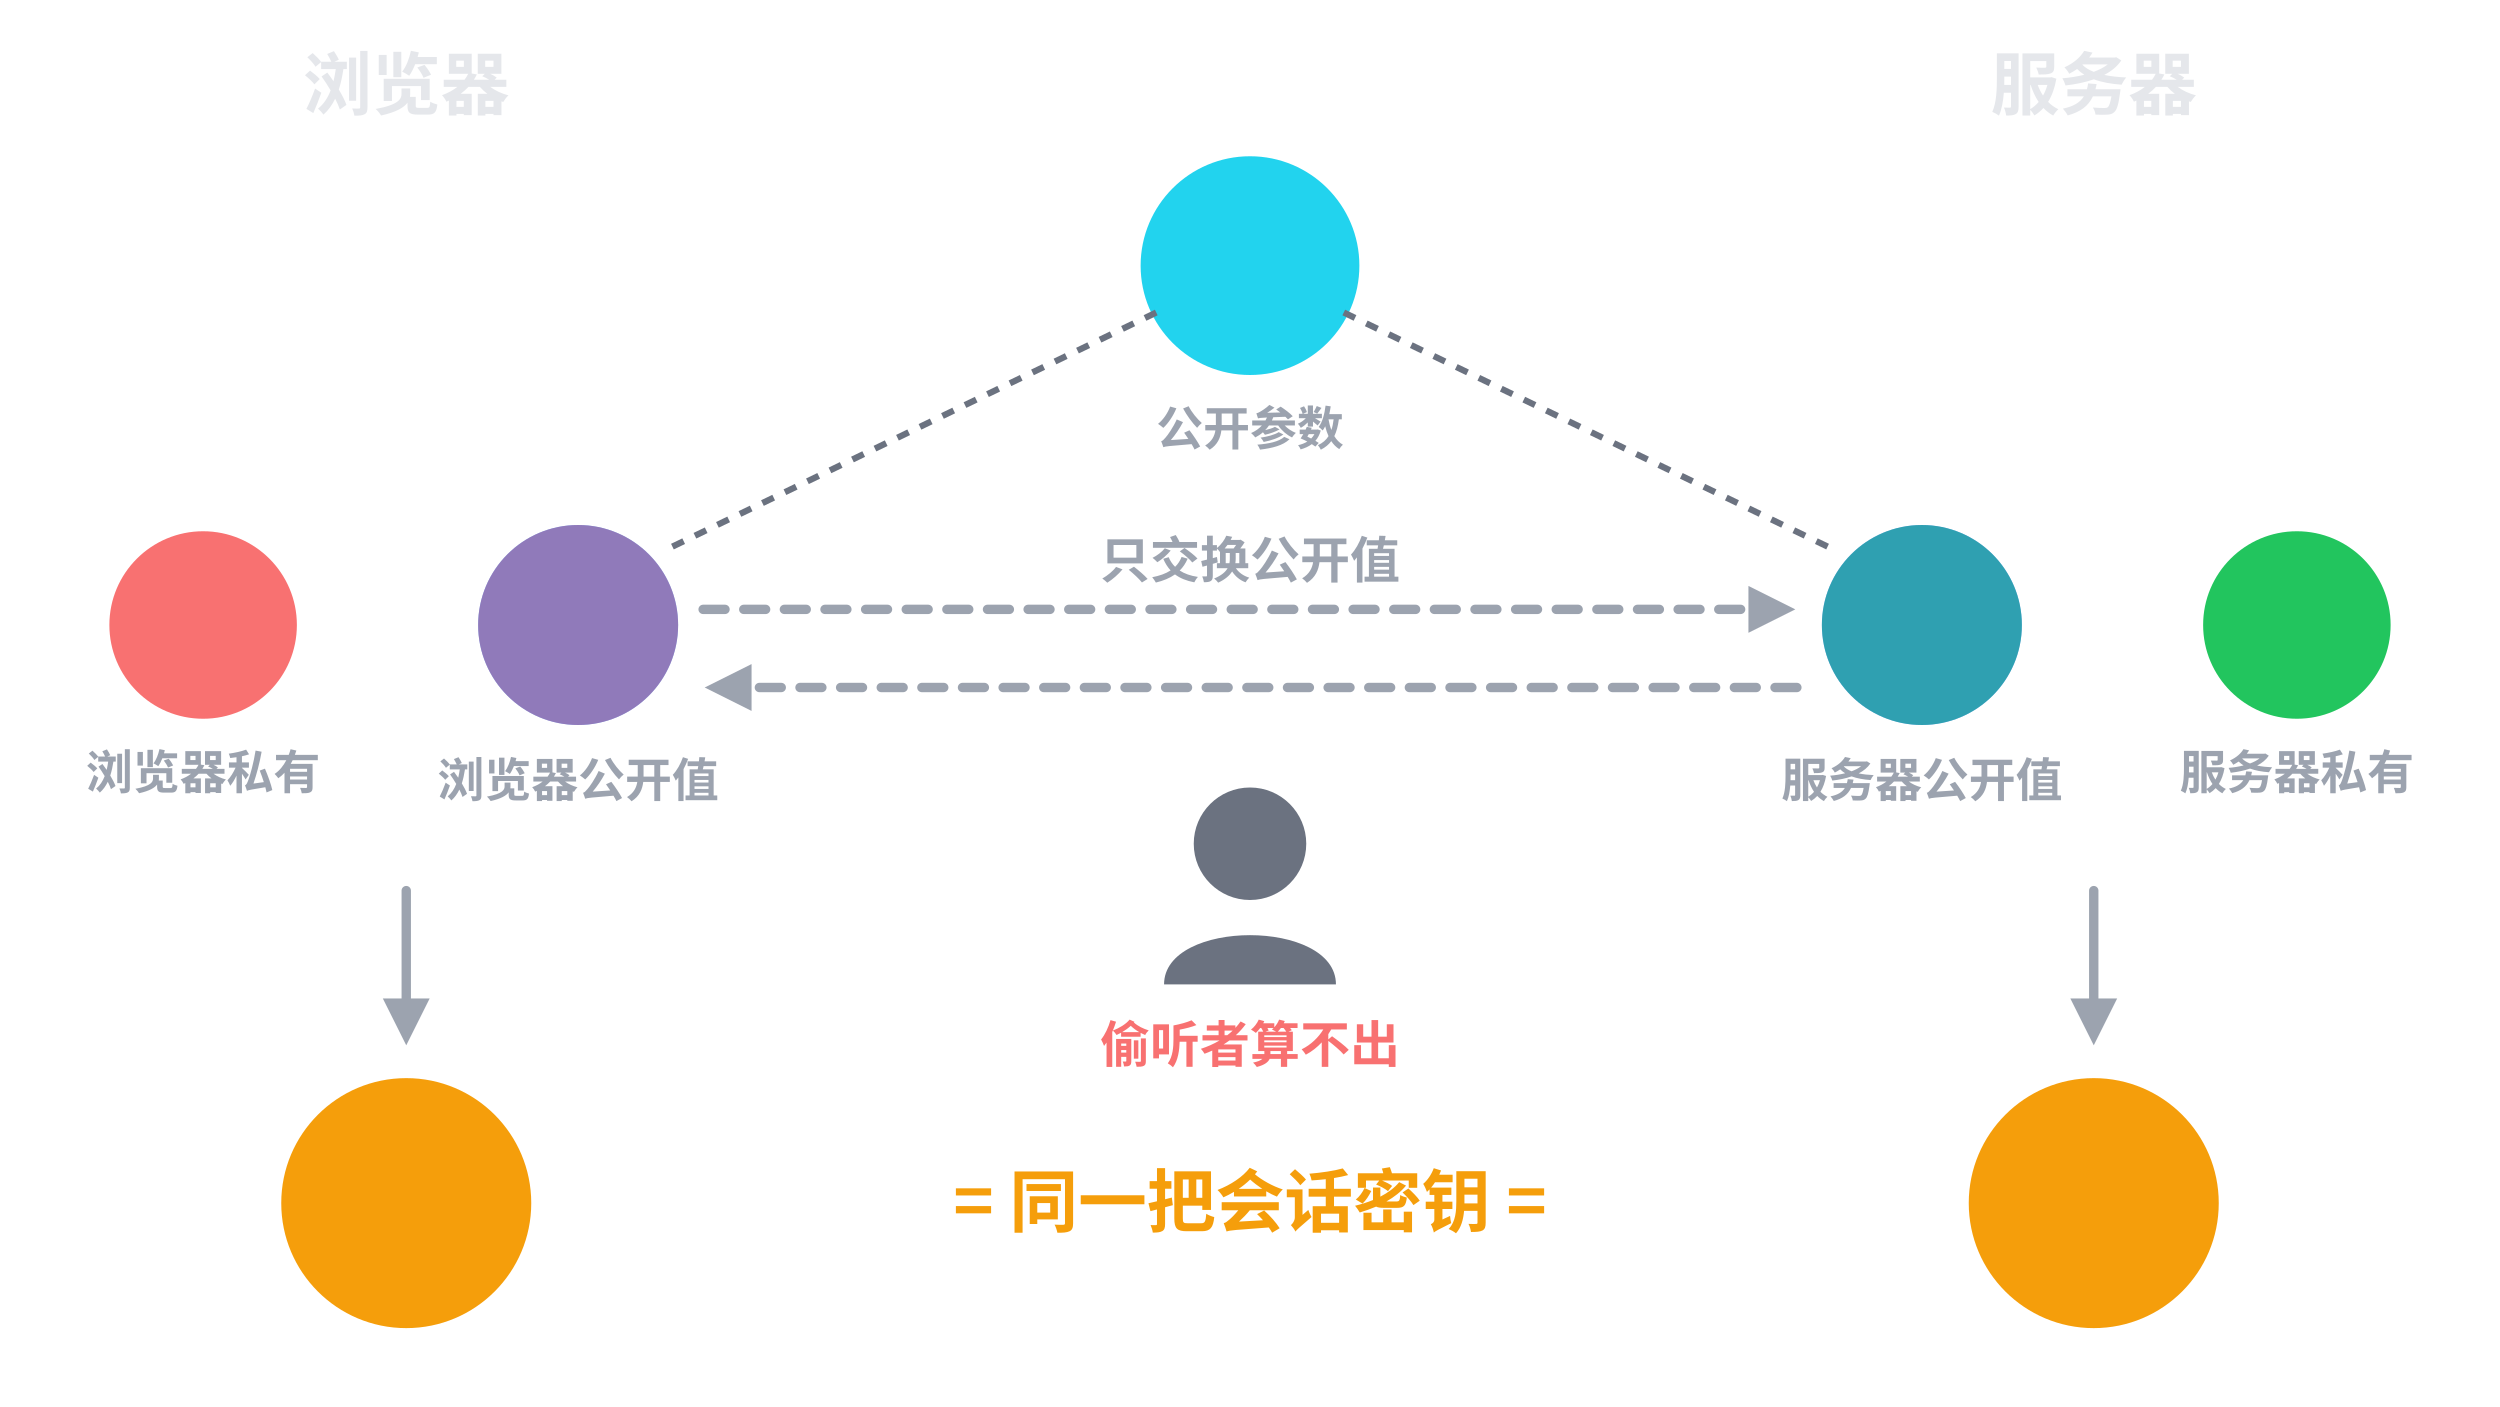
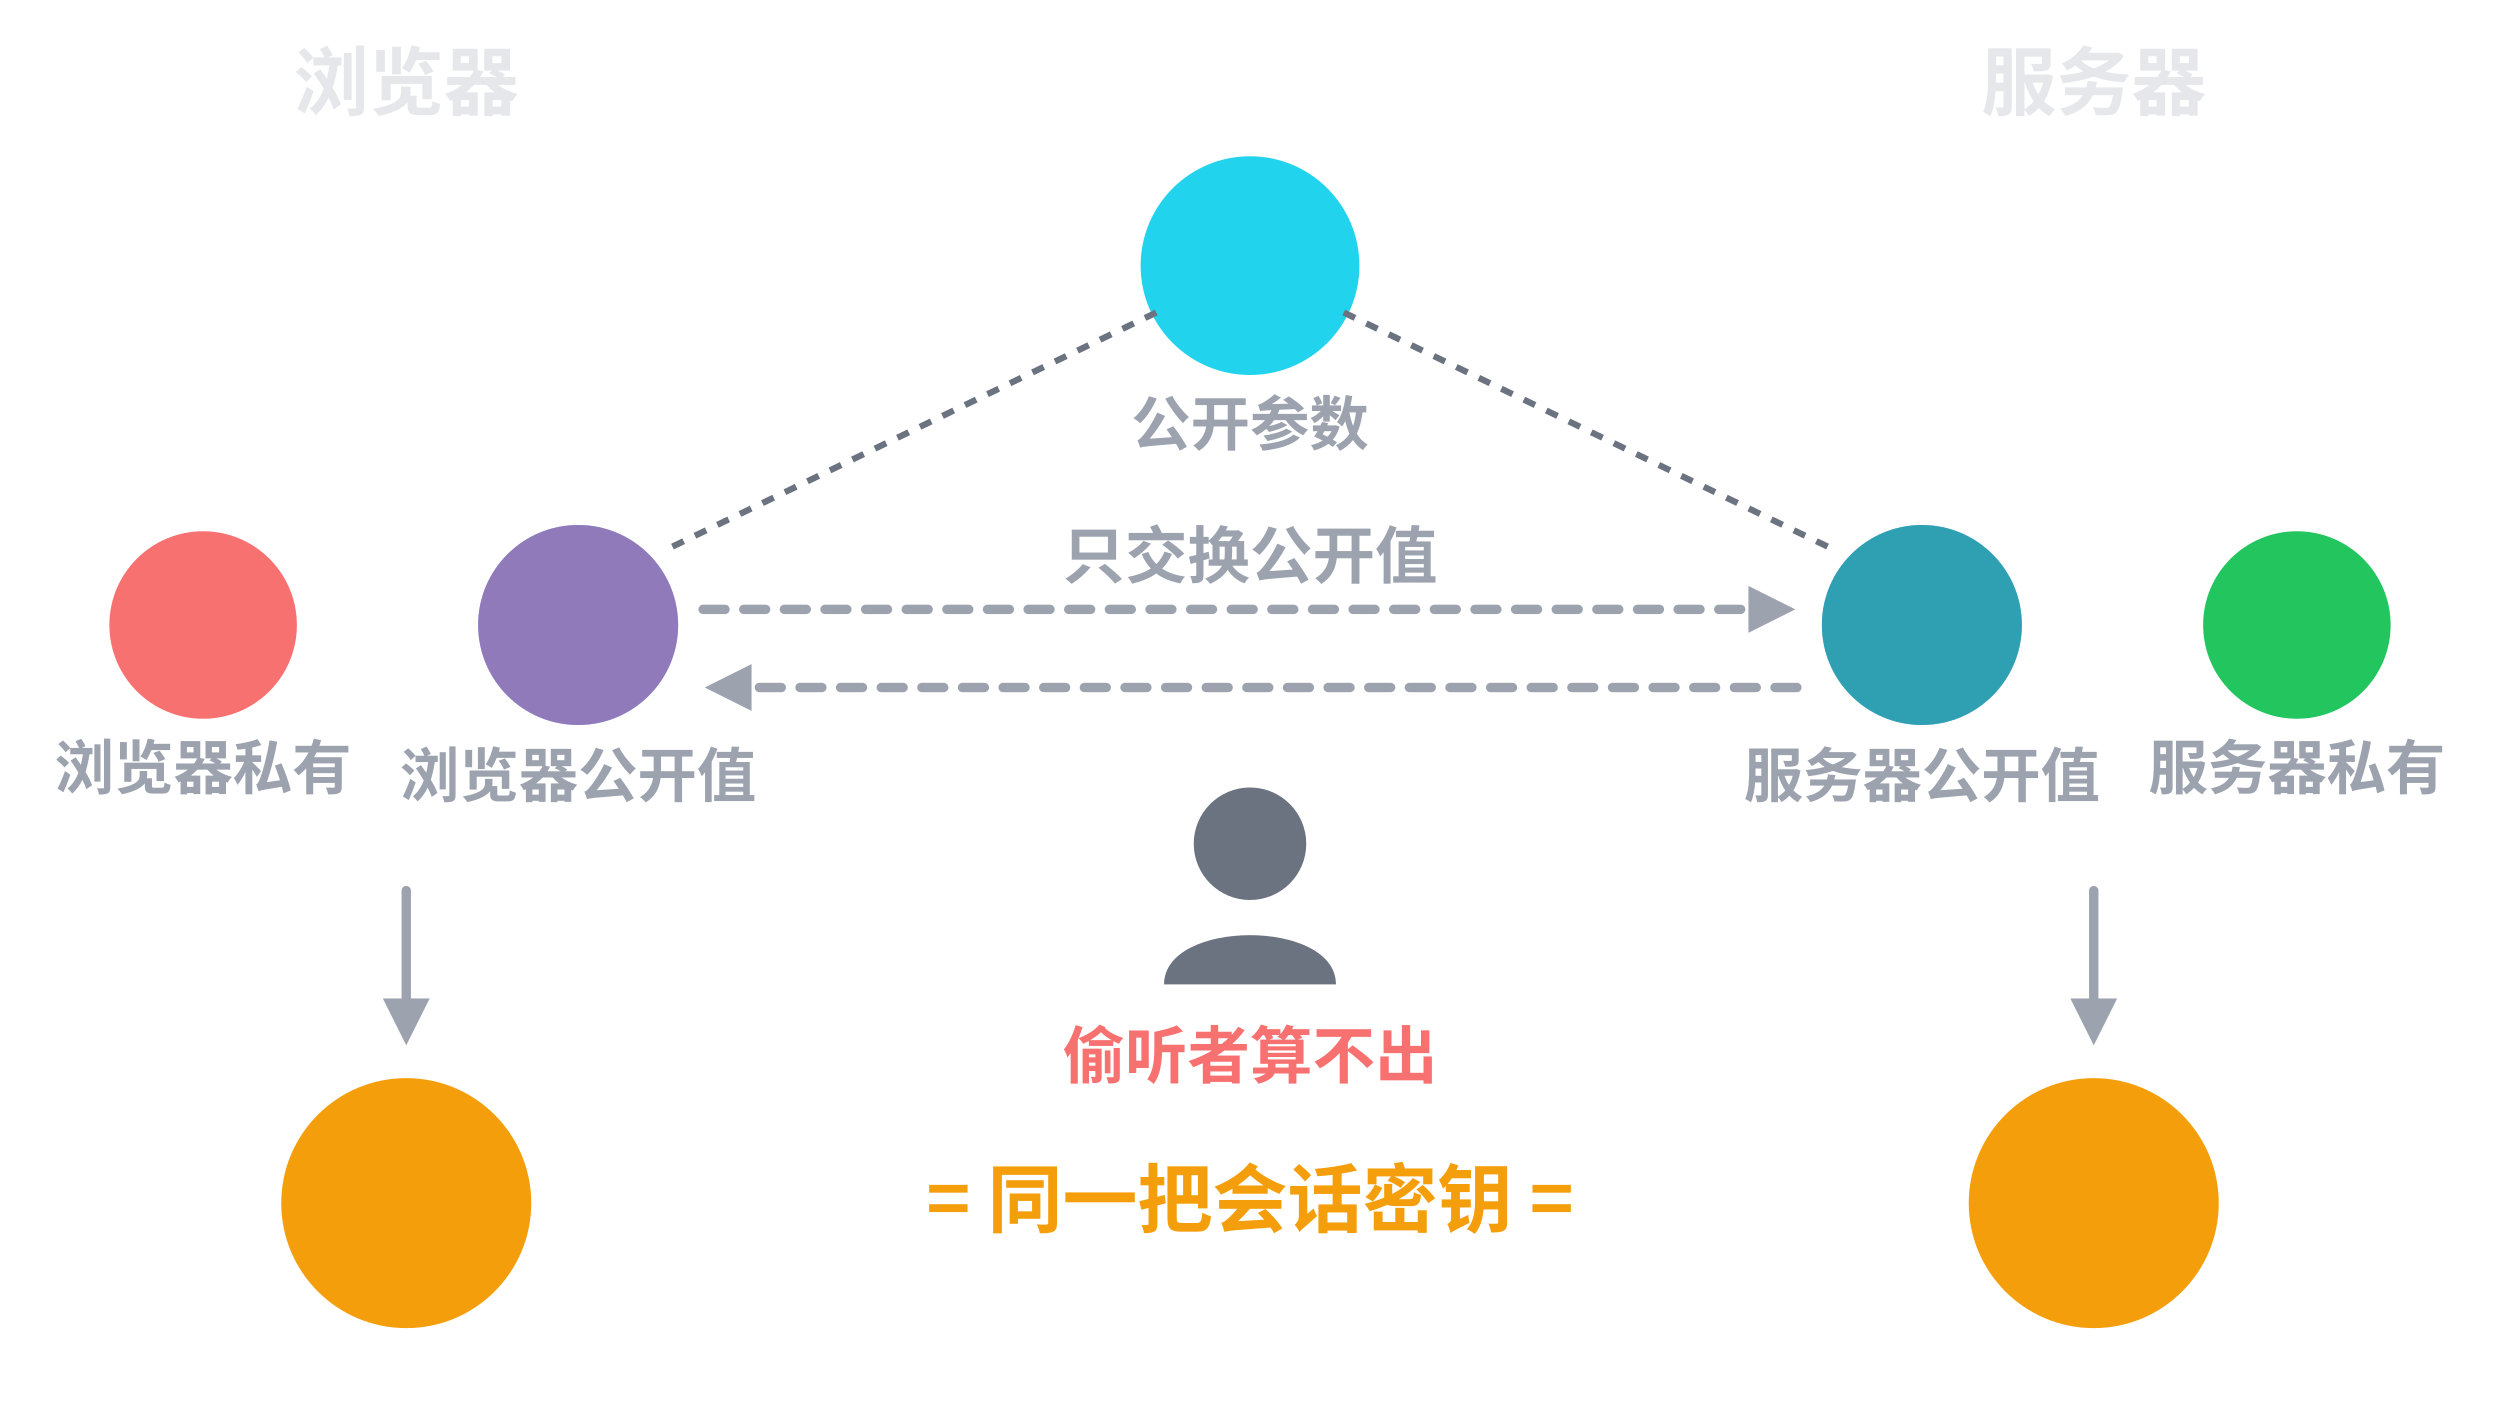
<svg xmlns="http://www.w3.org/2000/svg" viewBox="0 0 1600 900" width="1600" height="900">
  <defs>
    <marker id="ah" viewBox="0 0 10 10" refX="7" refY="5" markerWidth="5" markerHeight="5" orient="auto">
      <path d="M0 0 L10 5 L0 10z" fill="#9CA3AF" />
    </marker>
  </defs>
-   <text x="260" y="70" text-anchor="middle" font-family="system-ui, -apple-system, 'PingFang SC', 'Noto Sans CJK SC', sans-serif" font-size="44" font-weight="600" fill="#E5E7EB">浏览器</text>
-   <text x="1340" y="70" text-anchor="middle" font-family="system-ui, -apple-system, 'PingFang SC', 'Noto Sans CJK SC', sans-serif" font-size="44" font-weight="600" fill="#E5E7EB">服务器</text>
+   <text x="260" y="70" text-anchor="middle" font-family="system-ui, -apple-system, 'PingFang SC', 'Noto Sans CJK SC', sans-serif" font-size="48" font-weight="600" fill="#E5E7EB">浏览器</text>
+   <text x="1340" y="70" text-anchor="middle" font-family="system-ui, -apple-system, 'PingFang SC', 'Noto Sans CJK SC', sans-serif" font-size="48" font-weight="600" fill="#E5E7EB">服务器</text>
  <g id="shared-param">
    <circle id="param" cx="800" cy="170" r="70" fill="#22D3EE" />
-     <text x="800" y="285" text-anchor="middle" font-family="system-ui, -apple-system, 'PingFang SC', 'Noto Sans CJK SC', sans-serif" font-size="30" font-weight="600" fill="#9CA3AF">公开参数</text>
+     <text x="800" y="285" text-anchor="middle" font-family="system-ui, -apple-system, 'PingFang SC', 'Noto Sans CJK SC', sans-serif" font-size="38" font-weight="600" fill="#9CA3AF">公开参数</text>
  </g>
  <g id="left-secret">
    <circle id="a-secret" cx="130" cy="400" r="60" fill="#F87171" />
-     <text x="130" y="505" text-anchor="middle" font-family="system-ui, -apple-system, 'PingFang SC', 'Noto Sans CJK SC', sans-serif" font-size="30" font-weight="600" fill="#9CA3AF">浏览器私有</text>
+     <text x="130" y="505" text-anchor="middle" font-family="system-ui, -apple-system, 'PingFang SC', 'Noto Sans CJK SC', sans-serif" font-size="38" font-weight="600" fill="#9CA3AF">浏览器私有</text>
  </g>
  <g id="right-secret">
    <circle id="b-secret" cx="1470" cy="400" r="60" fill="#22C55E" />
-     <text x="1470" y="505" text-anchor="middle" font-family="system-ui, -apple-system, 'PingFang SC', 'Noto Sans CJK SC', sans-serif" font-size="30" font-weight="600" fill="#9CA3AF">服务器私有</text>
+     <text x="1470" y="505" text-anchor="middle" font-family="system-ui, -apple-system, 'PingFang SC', 'Noto Sans CJK SC', sans-serif" font-size="38" font-weight="600" fill="#9CA3AF">服务器私有</text>
  </g>
  <g id="mix" stroke="#6B7280" stroke-width="4" stroke-dasharray="8 8" fill="none">
    <path d="M740 200 L430 350" />
    <path d="M860 200 L1170 350" />
  </g>
  <g id="left-public">
    <circle id="a-pub" cx="370" cy="400" r="64" fill="#3B82F6" />
    <circle cx="370" cy="400" r="64" fill="#F87171" opacity="0.45" />
-     <text x="370" y="510" text-anchor="middle" font-family="system-ui, -apple-system, 'PingFang SC', 'Noto Sans CJK SC', sans-serif" font-size="30" font-weight="600" fill="#9CA3AF">浏览器公开值</text>
+     <text x="370" y="510" text-anchor="middle" font-family="system-ui, -apple-system, 'PingFang SC', 'Noto Sans CJK SC', sans-serif" font-size="38" font-weight="600" fill="#9CA3AF">浏览器公开值</text>
  </g>
  <g id="right-public">
    <circle id="b-pub" cx="1230" cy="400" r="64" fill="#3B82F6" />
    <circle cx="1230" cy="400" r="64" fill="#22C55E" opacity="0.45" />
-     <text x="1230" y="510" text-anchor="middle" font-family="system-ui, -apple-system, 'PingFang SC', 'Noto Sans CJK SC', sans-serif" font-size="30" font-weight="600" fill="#9CA3AF">服务器公开值</text>
+     <text x="1230" y="510" text-anchor="middle" font-family="system-ui, -apple-system, 'PingFang SC', 'Noto Sans CJK SC', sans-serif" font-size="38" font-weight="600" fill="#9CA3AF">服务器公开值</text>
  </g>
  <g id="exchange" stroke-dasharray="14 12">
    <path d="M450 390 L1140 390" stroke="#9CA3AF" stroke-width="6" stroke-linecap="round" marker-end="url(#ah)" />
    <path d="M1150 440 L460 440" stroke="#9CA3AF" stroke-width="6" stroke-linecap="round" marker-end="url(#ah)" />
  </g>
-   <text x="800" y="370" text-anchor="middle" font-family="system-ui, -apple-system, 'PingFang SC', 'Noto Sans CJK SC', sans-serif" font-size="32" font-weight="600" fill="#9CA3AF">只交换公开值</text>
+   <text x="800" y="370" text-anchor="middle" font-family="system-ui, -apple-system, 'PingFang SC', 'Noto Sans CJK SC', sans-serif" font-size="40" font-weight="600" fill="#9CA3AF">只交换公开值</text>
  <g id="eve">
    <circle cx="800" cy="540" r="36" fill="#6B7280" />
    <path d="M745 630 C745 588 855 588 855 630Z" fill="#6B7280" />
-     <text x="800" y="680" text-anchor="middle" font-family="system-ui, -apple-system, 'PingFang SC', 'Noto Sans CJK SC', sans-serif" font-size="32" font-weight="600" fill="#F87171">偷听者算不出</text>
+     <text x="800" y="690" text-anchor="middle" font-family="system-ui, -apple-system, 'PingFang SC', 'Noto Sans CJK SC', sans-serif" font-size="40" font-weight="600" fill="#F87171">偷听者算不出</text>
  </g>
  <g id="left-derive">
    <path d="M260 570 L260 660" stroke="#9CA3AF" stroke-width="6" stroke-linecap="round" marker-end="url(#ah)" />
    <circle id="left-key" cx="260" cy="770" r="80" fill="#F59E0B" />
  </g>
  <g id="right-derive">
    <path d="M1340 570 L1340 660" stroke="#9CA3AF" stroke-width="6" stroke-linecap="round" marker-end="url(#ah)" />
    <circle id="right-key" cx="1340" cy="770" r="80" fill="#F59E0B" />
  </g>
-   <text x="800" y="785" text-anchor="middle" font-family="system-ui, -apple-system, 'PingFang SC', 'Noto Sans CJK SC', sans-serif" font-size="44" font-weight="600" fill="#F59E0B">= 同一把会话密钥 =</text>
+   <text x="800" y="785" text-anchor="middle" font-family="system-ui, -apple-system, 'PingFang SC', 'Noto Sans CJK SC', sans-serif" font-size="48" font-weight="600" fill="#F59E0B">= 同一把会话密钥 =</text>
</svg>
